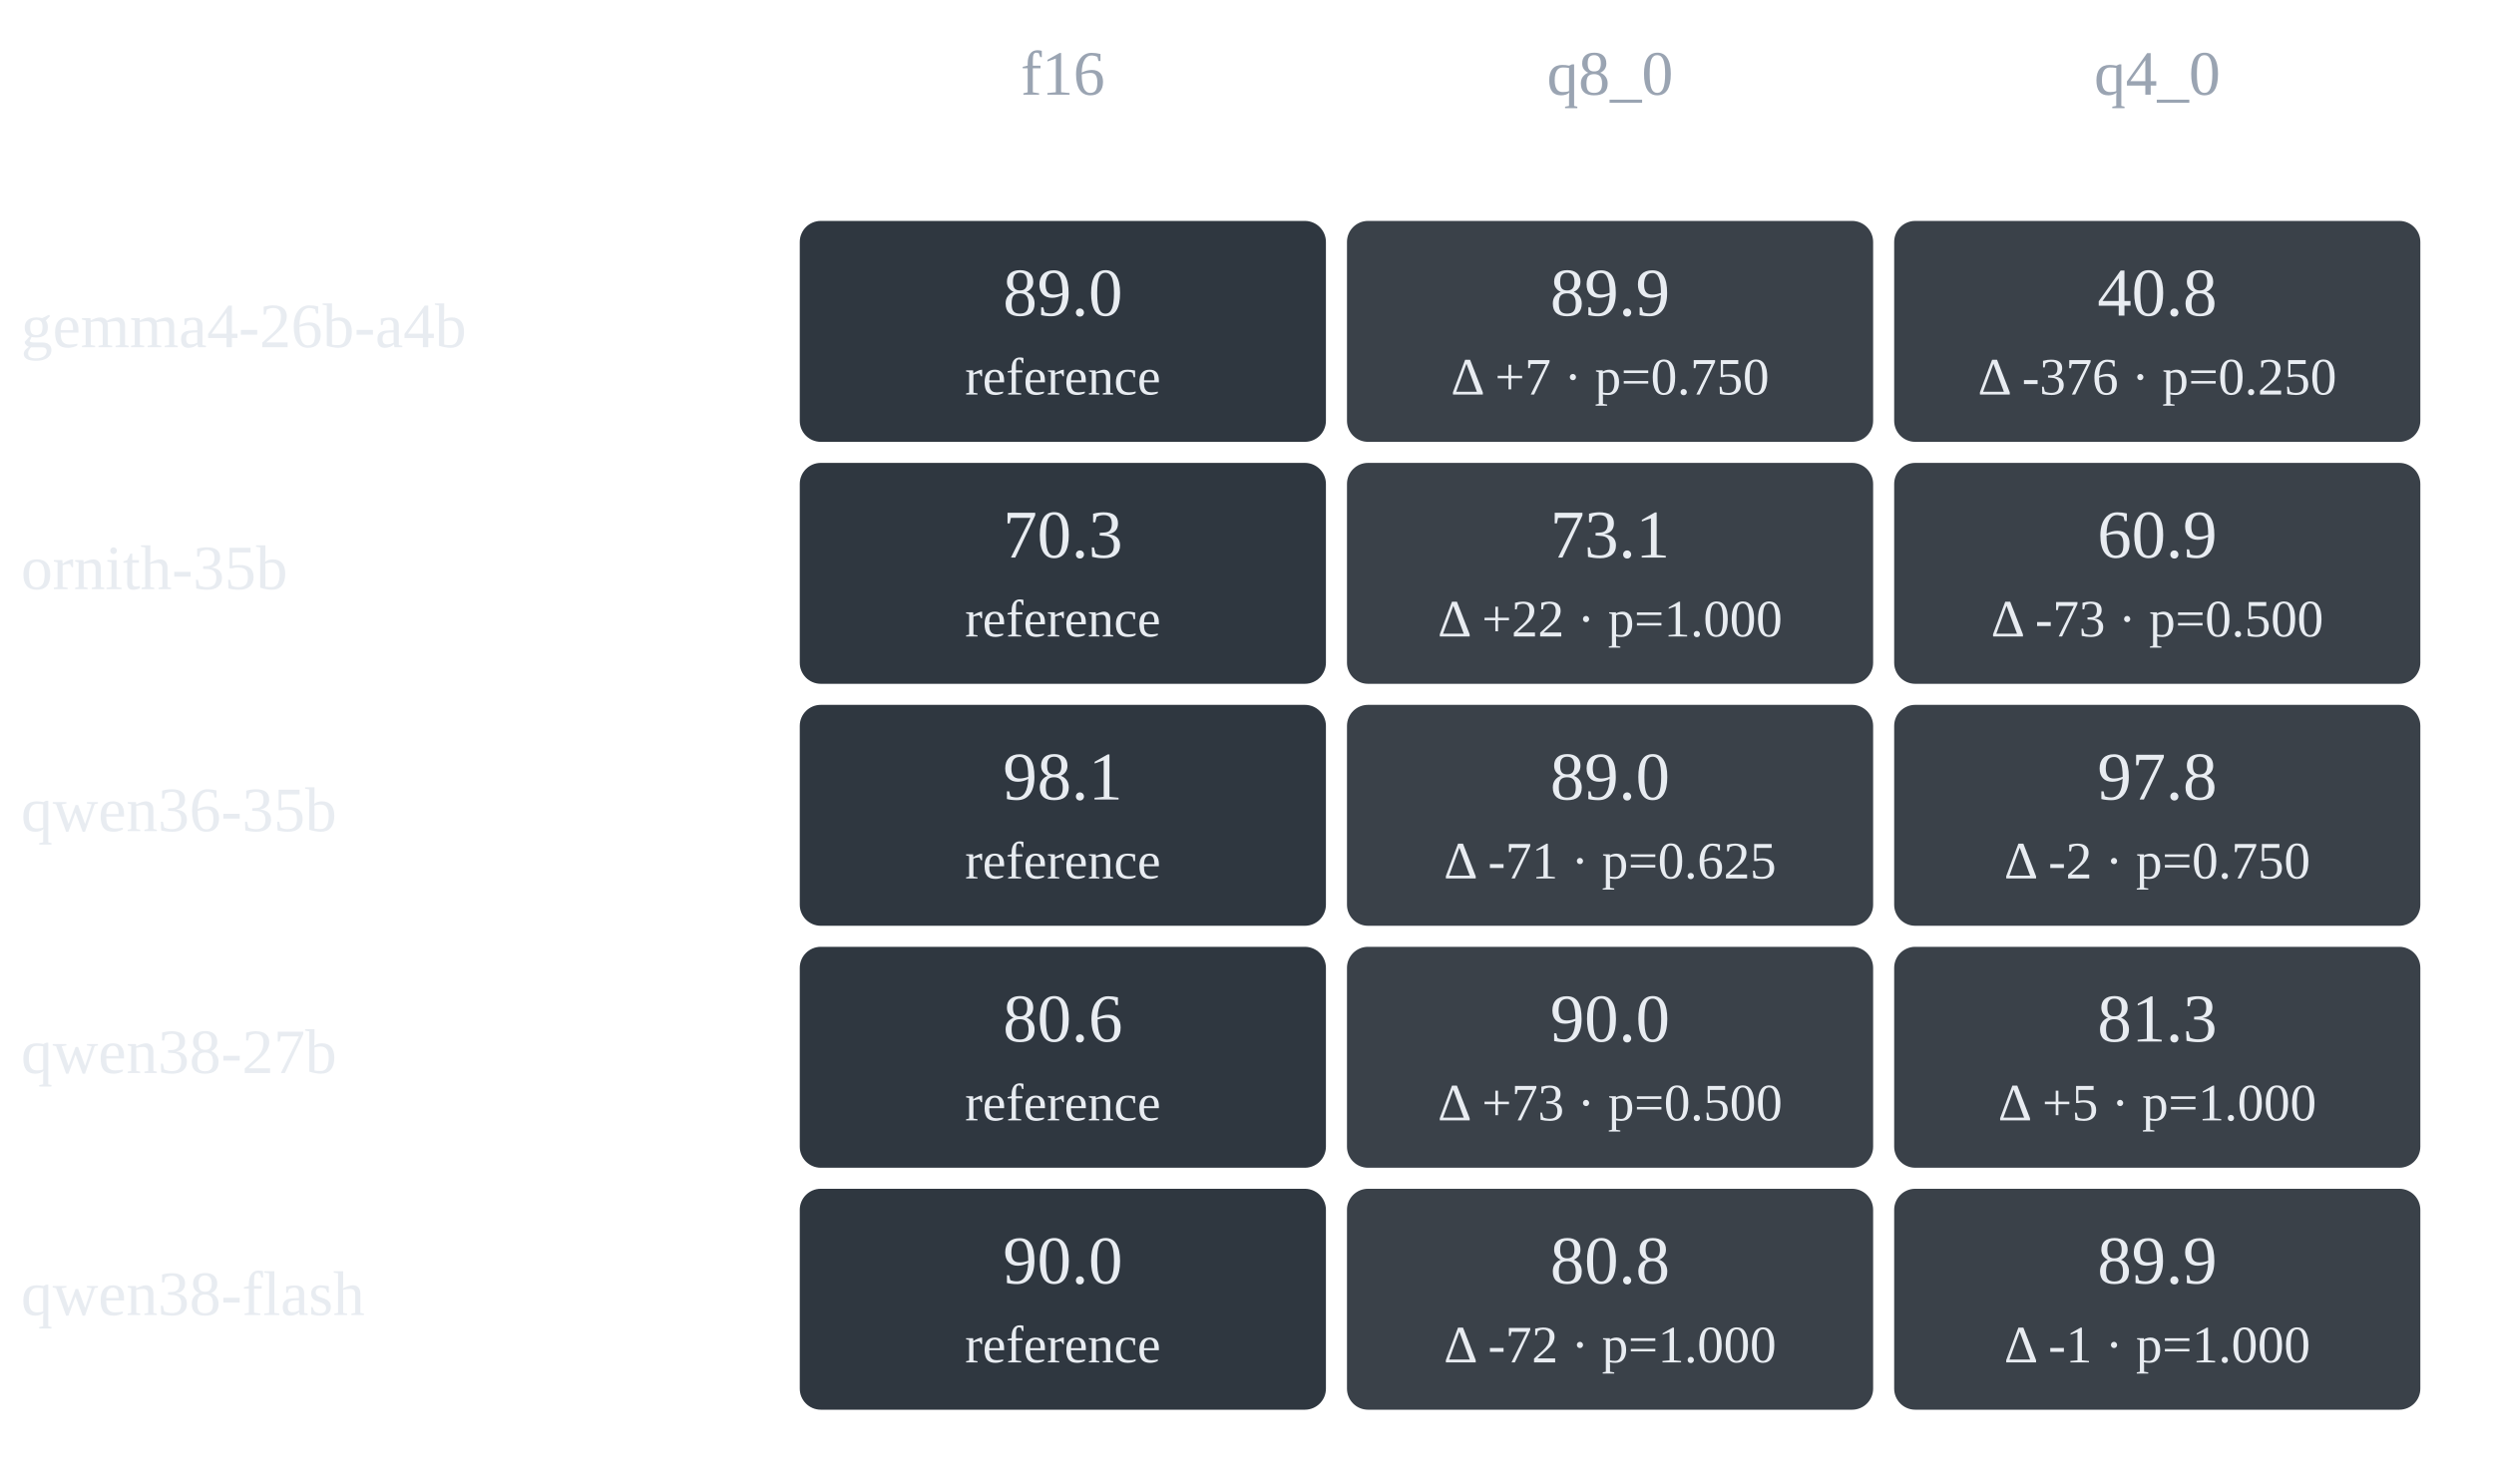
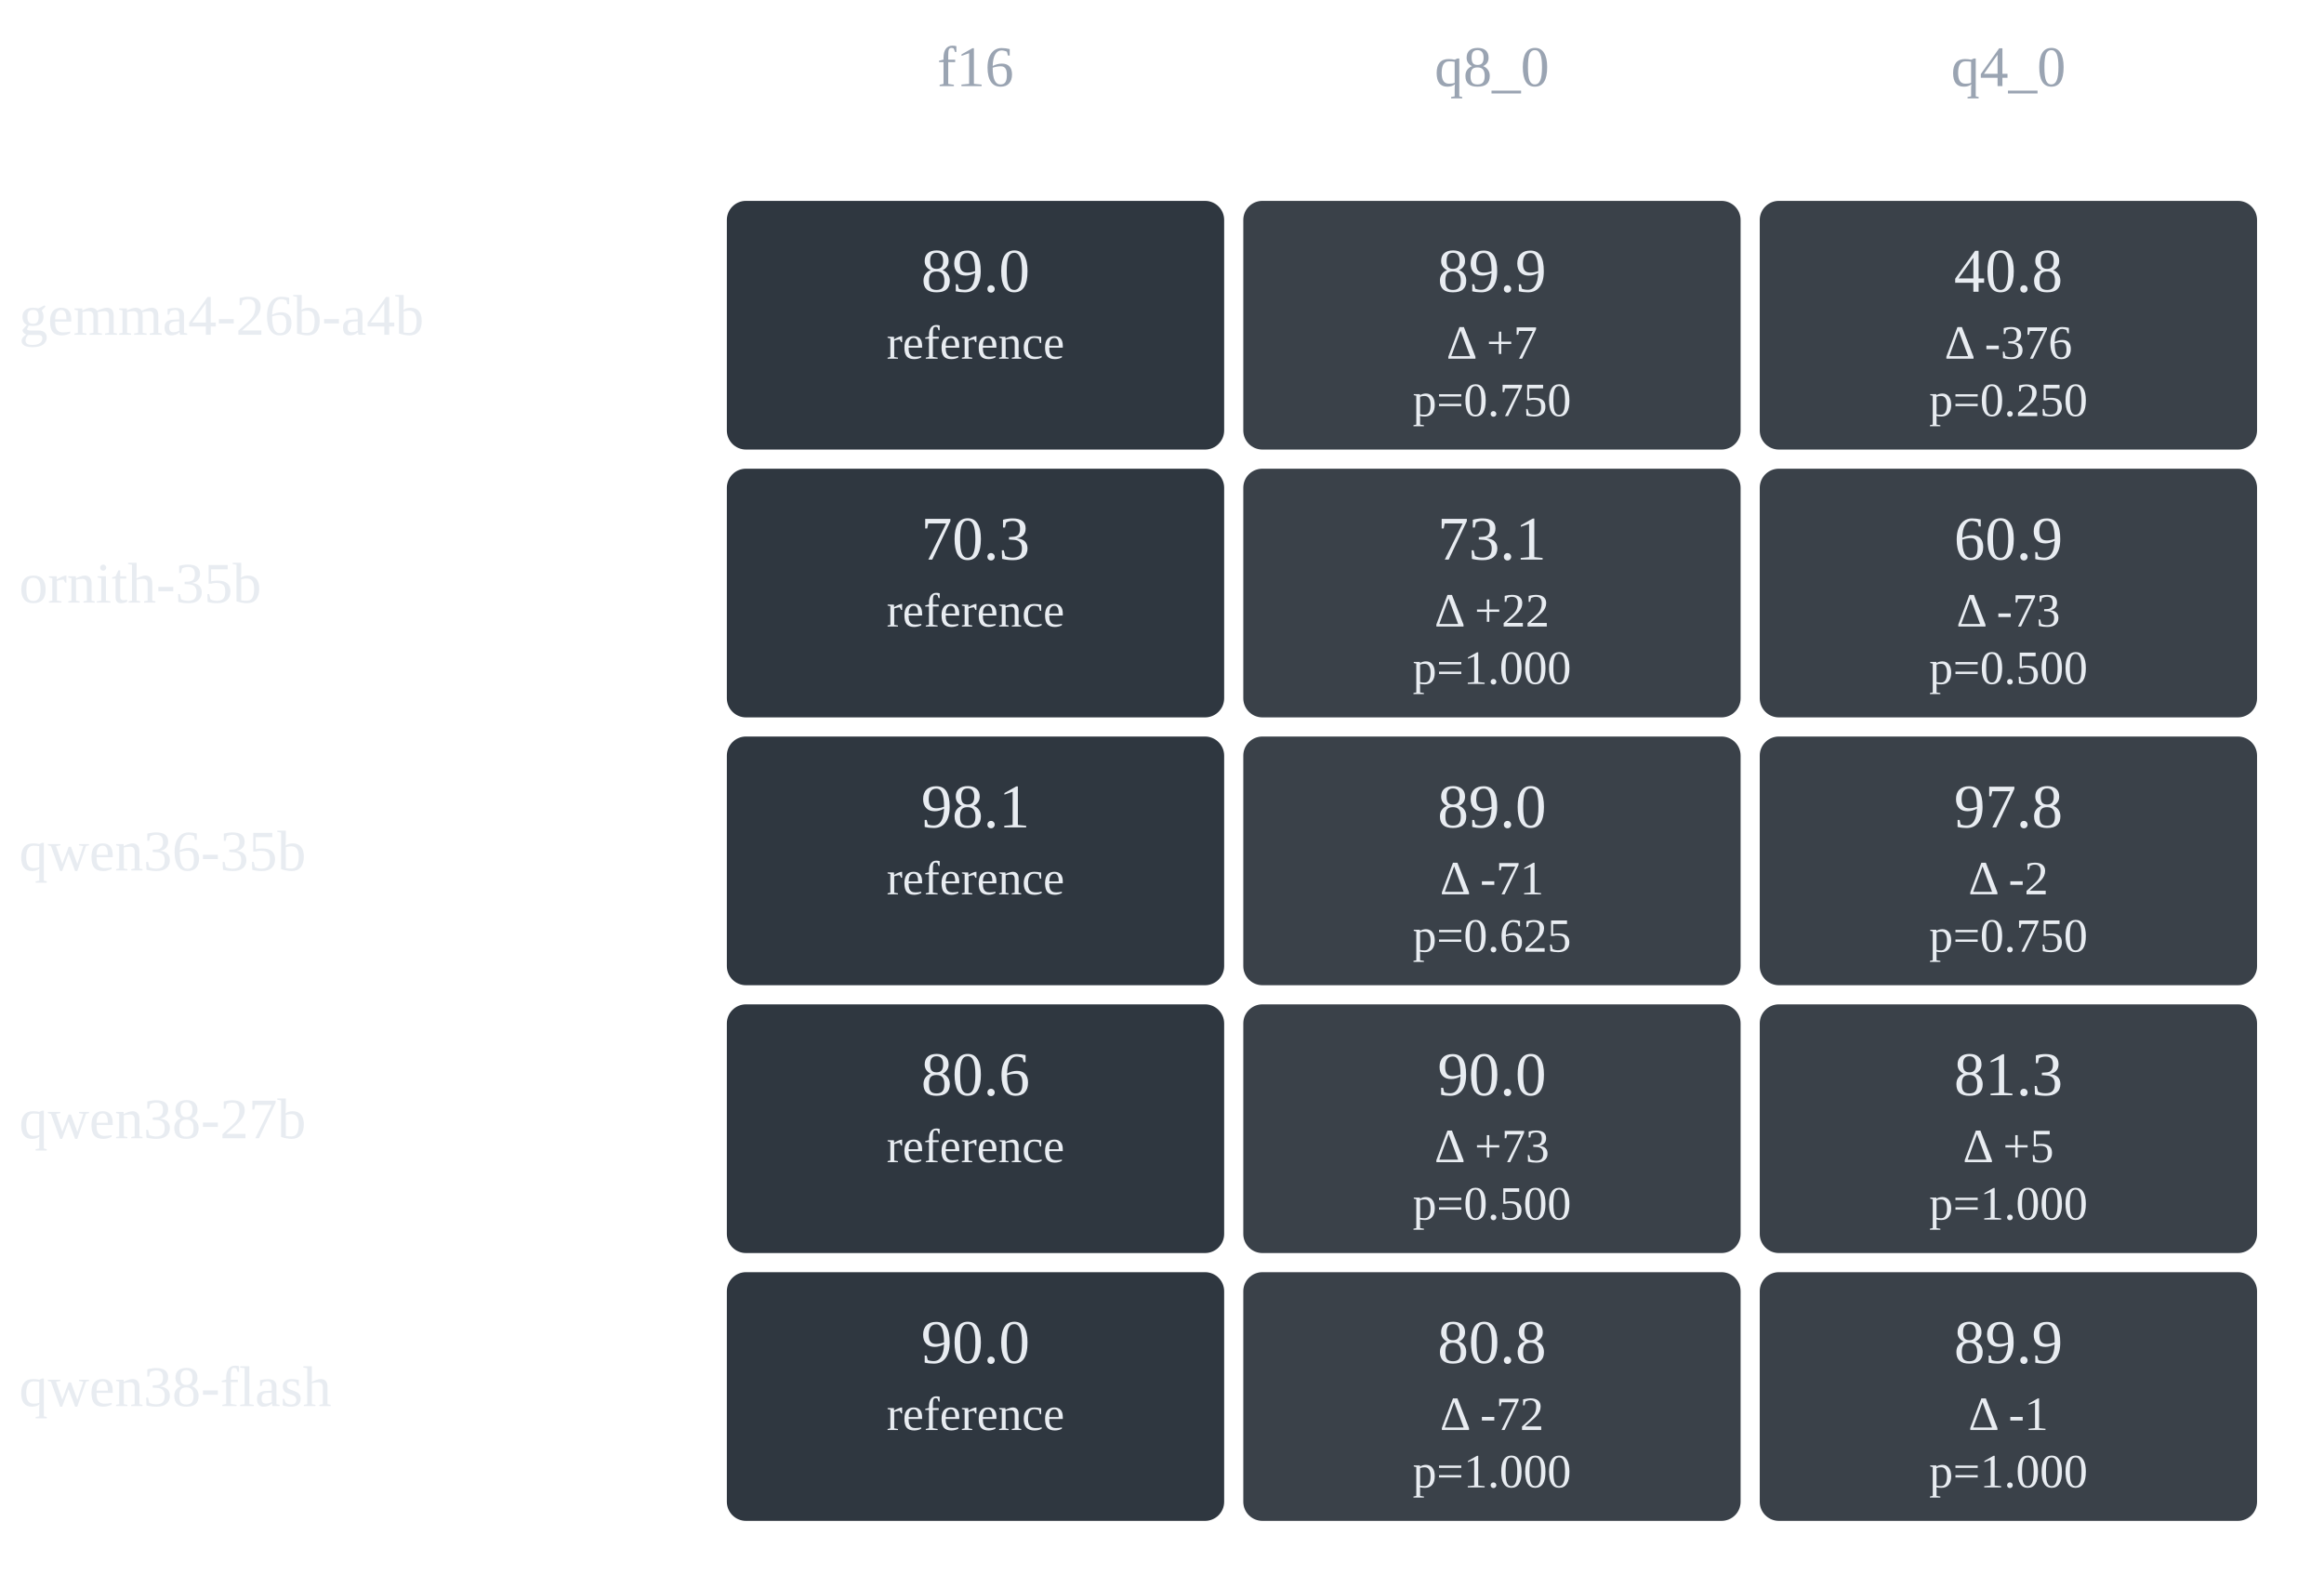
- <svg xmlns="http://www.w3.org/2000/svg" width="474" height="282" role="img">
-   <text x="202.0" y="18" fill="#9aa4b2" font-size="12" text-anchor="middle">f16</text>
-   <text x="306.0" y="18" fill="#9aa4b2" font-size="12" text-anchor="middle">q8_0</text>
-   <text x="410.0" y="18" fill="#9aa4b2" font-size="12" text-anchor="middle">q4_0</text>
-   <text x="4" y="66" fill="#e8ecf1" font-size="12">gemma4-26b-a4b</text>
-   <rect x="152" y="42" width="100" height="42" rx="4" fill="#2f3740" />
-   <text x="202.0" y="60" fill="#e8ecf1" font-size="13" text-anchor="middle">89.0</text>
-   <text x="202.0" y="75" fill="#e8ecf1" font-size="10" text-anchor="middle">reference</text>
-   <rect x="256" y="42" width="100" height="42" rx="4" fill="#3a4149" />
-   <text x="306.0" y="60" fill="#e8ecf1" font-size="13" text-anchor="middle">89.9</text>
-   <text x="306.0" y="75" fill="#e8ecf1" font-size="10" text-anchor="middle">Δ +7 · p=0.750</text>
-   <rect x="360" y="42" width="100" height="42" rx="4" fill="#3a4149" />
-   <text x="410.0" y="60" fill="#e8ecf1" font-size="13" text-anchor="middle">40.8</text>
-   <text x="410.0" y="75" fill="#e8ecf1" font-size="10" text-anchor="middle">Δ -376 · p=0.250</text>
-   <text x="4" y="112" fill="#e8ecf1" font-size="12">ornith-35b</text>
-   <rect x="152" y="88" width="100" height="42" rx="4" fill="#2f3740" />
-   <text x="202.0" y="106" fill="#e8ecf1" font-size="13" text-anchor="middle">70.3</text>
-   <text x="202.0" y="121" fill="#e8ecf1" font-size="10" text-anchor="middle">reference</text>
-   <rect x="256" y="88" width="100" height="42" rx="4" fill="#3a4149" />
-   <text x="306.0" y="106" fill="#e8ecf1" font-size="13" text-anchor="middle">73.1</text>
-   <text x="306.0" y="121" fill="#e8ecf1" font-size="10" text-anchor="middle">Δ +22 · p=1.000</text>
-   <rect x="360" y="88" width="100" height="42" rx="4" fill="#3a4149" />
-   <text x="410.0" y="106" fill="#e8ecf1" font-size="13" text-anchor="middle">60.9</text>
-   <text x="410.0" y="121" fill="#e8ecf1" font-size="10" text-anchor="middle">Δ -73 · p=0.500</text>
-   <text x="4" y="158" fill="#e8ecf1" font-size="12">qwen36-35b</text>
-   <rect x="152" y="134" width="100" height="42" rx="4" fill="#2f3740" />
-   <text x="202.0" y="152" fill="#e8ecf1" font-size="13" text-anchor="middle">98.1</text>
-   <text x="202.0" y="167" fill="#e8ecf1" font-size="10" text-anchor="middle">reference</text>
-   <rect x="256" y="134" width="100" height="42" rx="4" fill="#3a4149" />
-   <text x="306.0" y="152" fill="#e8ecf1" font-size="13" text-anchor="middle">89.0</text>
-   <text x="306.0" y="167" fill="#e8ecf1" font-size="10" text-anchor="middle">Δ -71 · p=0.625</text>
-   <rect x="360" y="134" width="100" height="42" rx="4" fill="#3a4149" />
-   <text x="410.0" y="152" fill="#e8ecf1" font-size="13" text-anchor="middle">97.8</text>
-   <text x="410.0" y="167" fill="#e8ecf1" font-size="10" text-anchor="middle">Δ -2 · p=0.750</text>
-   <text x="4" y="204" fill="#e8ecf1" font-size="12">qwen38-27b</text>
-   <rect x="152" y="180" width="100" height="42" rx="4" fill="#2f3740" />
-   <text x="202.0" y="198" fill="#e8ecf1" font-size="13" text-anchor="middle">80.6</text>
-   <text x="202.0" y="213" fill="#e8ecf1" font-size="10" text-anchor="middle">reference</text>
-   <rect x="256" y="180" width="100" height="42" rx="4" fill="#3a4149" />
-   <text x="306.0" y="198" fill="#e8ecf1" font-size="13" text-anchor="middle">90.0</text>
-   <text x="306.0" y="213" fill="#e8ecf1" font-size="10" text-anchor="middle">Δ +73 · p=0.500</text>
-   <rect x="360" y="180" width="100" height="42" rx="4" fill="#3a4149" />
-   <text x="410.0" y="198" fill="#e8ecf1" font-size="13" text-anchor="middle">81.3</text>
-   <text x="410.0" y="213" fill="#e8ecf1" font-size="10" text-anchor="middle">Δ +5 · p=1.000</text>
-   <text x="4" y="250" fill="#e8ecf1" font-size="12">qwen38-flash</text>
-   <rect x="152" y="226" width="100" height="42" rx="4" fill="#2f3740" />
-   <text x="202.0" y="244" fill="#e8ecf1" font-size="13" text-anchor="middle">90.0</text>
-   <text x="202.0" y="259" fill="#e8ecf1" font-size="10" text-anchor="middle">reference</text>
-   <rect x="256" y="226" width="100" height="42" rx="4" fill="#3a4149" />
-   <text x="306.0" y="244" fill="#e8ecf1" font-size="13" text-anchor="middle">80.8</text>
-   <text x="306.0" y="259" fill="#e8ecf1" font-size="10" text-anchor="middle">Δ -72 · p=1.000</text>
-   <rect x="360" y="226" width="100" height="42" rx="4" fill="#3a4149" />
-   <text x="410.0" y="244" fill="#e8ecf1" font-size="13" text-anchor="middle">89.9</text>
-   <text x="410.0" y="259" fill="#e8ecf1" font-size="10" text-anchor="middle">Δ -1 · p=1.000</text>
+ <svg xmlns="http://www.w3.org/2000/svg" width="486" height="332" role="img">
+   <text x="204.0" y="18" fill="#9aa4b2" font-size="12" text-anchor="middle">f16</text>
+   <text x="312.0" y="18" fill="#9aa4b2" font-size="12" text-anchor="middle">q8_0</text>
+   <text x="420.0" y="18" fill="#9aa4b2" font-size="12" text-anchor="middle">q4_0</text>
+   <text x="4" y="70" fill="#e8ecf1" font-size="12">gemma4-26b-a4b</text>
+   <rect x="152" y="42" width="104" height="52" rx="4" fill="#2f3740" />
+   <text x="204.0" y="61" fill="#e8ecf1" font-size="13" text-anchor="middle">89.0</text>
+   <text x="204.0" y="75" fill="#e8ecf1" font-size="10" text-anchor="middle">reference</text>
+   <rect x="260" y="42" width="104" height="52" rx="4" fill="#3a4149" />
+   <text x="312.0" y="61" fill="#e8ecf1" font-size="13" text-anchor="middle">89.9</text>
+   <text x="312.0" y="75" fill="#e8ecf1" font-size="10" text-anchor="middle">Δ +7</text>
+   <text x="312.0" y="87" fill="#e8ecf1" font-size="10" text-anchor="middle">p=0.750</text>
+   <rect x="368" y="42" width="104" height="52" rx="4" fill="#3a4149" />
+   <text x="420.0" y="61" fill="#e8ecf1" font-size="13" text-anchor="middle">40.8</text>
+   <text x="420.0" y="75" fill="#e8ecf1" font-size="10" text-anchor="middle">Δ -376</text>
+   <text x="420.0" y="87" fill="#e8ecf1" font-size="10" text-anchor="middle">p=0.250</text>
+   <text x="4" y="126" fill="#e8ecf1" font-size="12">ornith-35b</text>
+   <rect x="152" y="98" width="104" height="52" rx="4" fill="#2f3740" />
+   <text x="204.0" y="117" fill="#e8ecf1" font-size="13" text-anchor="middle">70.3</text>
+   <text x="204.0" y="131" fill="#e8ecf1" font-size="10" text-anchor="middle">reference</text>
+   <rect x="260" y="98" width="104" height="52" rx="4" fill="#3a4149" />
+   <text x="312.0" y="117" fill="#e8ecf1" font-size="13" text-anchor="middle">73.1</text>
+   <text x="312.0" y="131" fill="#e8ecf1" font-size="10" text-anchor="middle">Δ +22</text>
+   <text x="312.0" y="143" fill="#e8ecf1" font-size="10" text-anchor="middle">p=1.000</text>
+   <rect x="368" y="98" width="104" height="52" rx="4" fill="#3a4149" />
+   <text x="420.0" y="117" fill="#e8ecf1" font-size="13" text-anchor="middle">60.9</text>
+   <text x="420.0" y="131" fill="#e8ecf1" font-size="10" text-anchor="middle">Δ -73</text>
+   <text x="420.0" y="143" fill="#e8ecf1" font-size="10" text-anchor="middle">p=0.500</text>
+   <text x="4" y="182" fill="#e8ecf1" font-size="12">qwen36-35b</text>
+   <rect x="152" y="154" width="104" height="52" rx="4" fill="#2f3740" />
+   <text x="204.0" y="173" fill="#e8ecf1" font-size="13" text-anchor="middle">98.1</text>
+   <text x="204.0" y="187" fill="#e8ecf1" font-size="10" text-anchor="middle">reference</text>
+   <rect x="260" y="154" width="104" height="52" rx="4" fill="#3a4149" />
+   <text x="312.0" y="173" fill="#e8ecf1" font-size="13" text-anchor="middle">89.0</text>
+   <text x="312.0" y="187" fill="#e8ecf1" font-size="10" text-anchor="middle">Δ -71</text>
+   <text x="312.0" y="199" fill="#e8ecf1" font-size="10" text-anchor="middle">p=0.625</text>
+   <rect x="368" y="154" width="104" height="52" rx="4" fill="#3a4149" />
+   <text x="420.0" y="173" fill="#e8ecf1" font-size="13" text-anchor="middle">97.8</text>
+   <text x="420.0" y="187" fill="#e8ecf1" font-size="10" text-anchor="middle">Δ -2</text>
+   <text x="420.0" y="199" fill="#e8ecf1" font-size="10" text-anchor="middle">p=0.750</text>
+   <text x="4" y="238" fill="#e8ecf1" font-size="12">qwen38-27b</text>
+   <rect x="152" y="210" width="104" height="52" rx="4" fill="#2f3740" />
+   <text x="204.0" y="229" fill="#e8ecf1" font-size="13" text-anchor="middle">80.6</text>
+   <text x="204.0" y="243" fill="#e8ecf1" font-size="10" text-anchor="middle">reference</text>
+   <rect x="260" y="210" width="104" height="52" rx="4" fill="#3a4149" />
+   <text x="312.0" y="229" fill="#e8ecf1" font-size="13" text-anchor="middle">90.0</text>
+   <text x="312.0" y="243" fill="#e8ecf1" font-size="10" text-anchor="middle">Δ +73</text>
+   <text x="312.0" y="255" fill="#e8ecf1" font-size="10" text-anchor="middle">p=0.500</text>
+   <rect x="368" y="210" width="104" height="52" rx="4" fill="#3a4149" />
+   <text x="420.0" y="229" fill="#e8ecf1" font-size="13" text-anchor="middle">81.3</text>
+   <text x="420.0" y="243" fill="#e8ecf1" font-size="10" text-anchor="middle">Δ +5</text>
+   <text x="420.0" y="255" fill="#e8ecf1" font-size="10" text-anchor="middle">p=1.000</text>
+   <text x="4" y="294" fill="#e8ecf1" font-size="12">qwen38-flash</text>
+   <rect x="152" y="266" width="104" height="52" rx="4" fill="#2f3740" />
+   <text x="204.0" y="285" fill="#e8ecf1" font-size="13" text-anchor="middle">90.0</text>
+   <text x="204.0" y="299" fill="#e8ecf1" font-size="10" text-anchor="middle">reference</text>
+   <rect x="260" y="266" width="104" height="52" rx="4" fill="#3a4149" />
+   <text x="312.0" y="285" fill="#e8ecf1" font-size="13" text-anchor="middle">80.8</text>
+   <text x="312.0" y="299" fill="#e8ecf1" font-size="10" text-anchor="middle">Δ -72</text>
+   <text x="312.0" y="311" fill="#e8ecf1" font-size="10" text-anchor="middle">p=1.000</text>
+   <rect x="368" y="266" width="104" height="52" rx="4" fill="#3a4149" />
+   <text x="420.0" y="285" fill="#e8ecf1" font-size="13" text-anchor="middle">89.9</text>
+   <text x="420.0" y="299" fill="#e8ecf1" font-size="10" text-anchor="middle">Δ -1</text>
+   <text x="420.0" y="311" fill="#e8ecf1" font-size="10" text-anchor="middle">p=1.000</text>
</svg>
